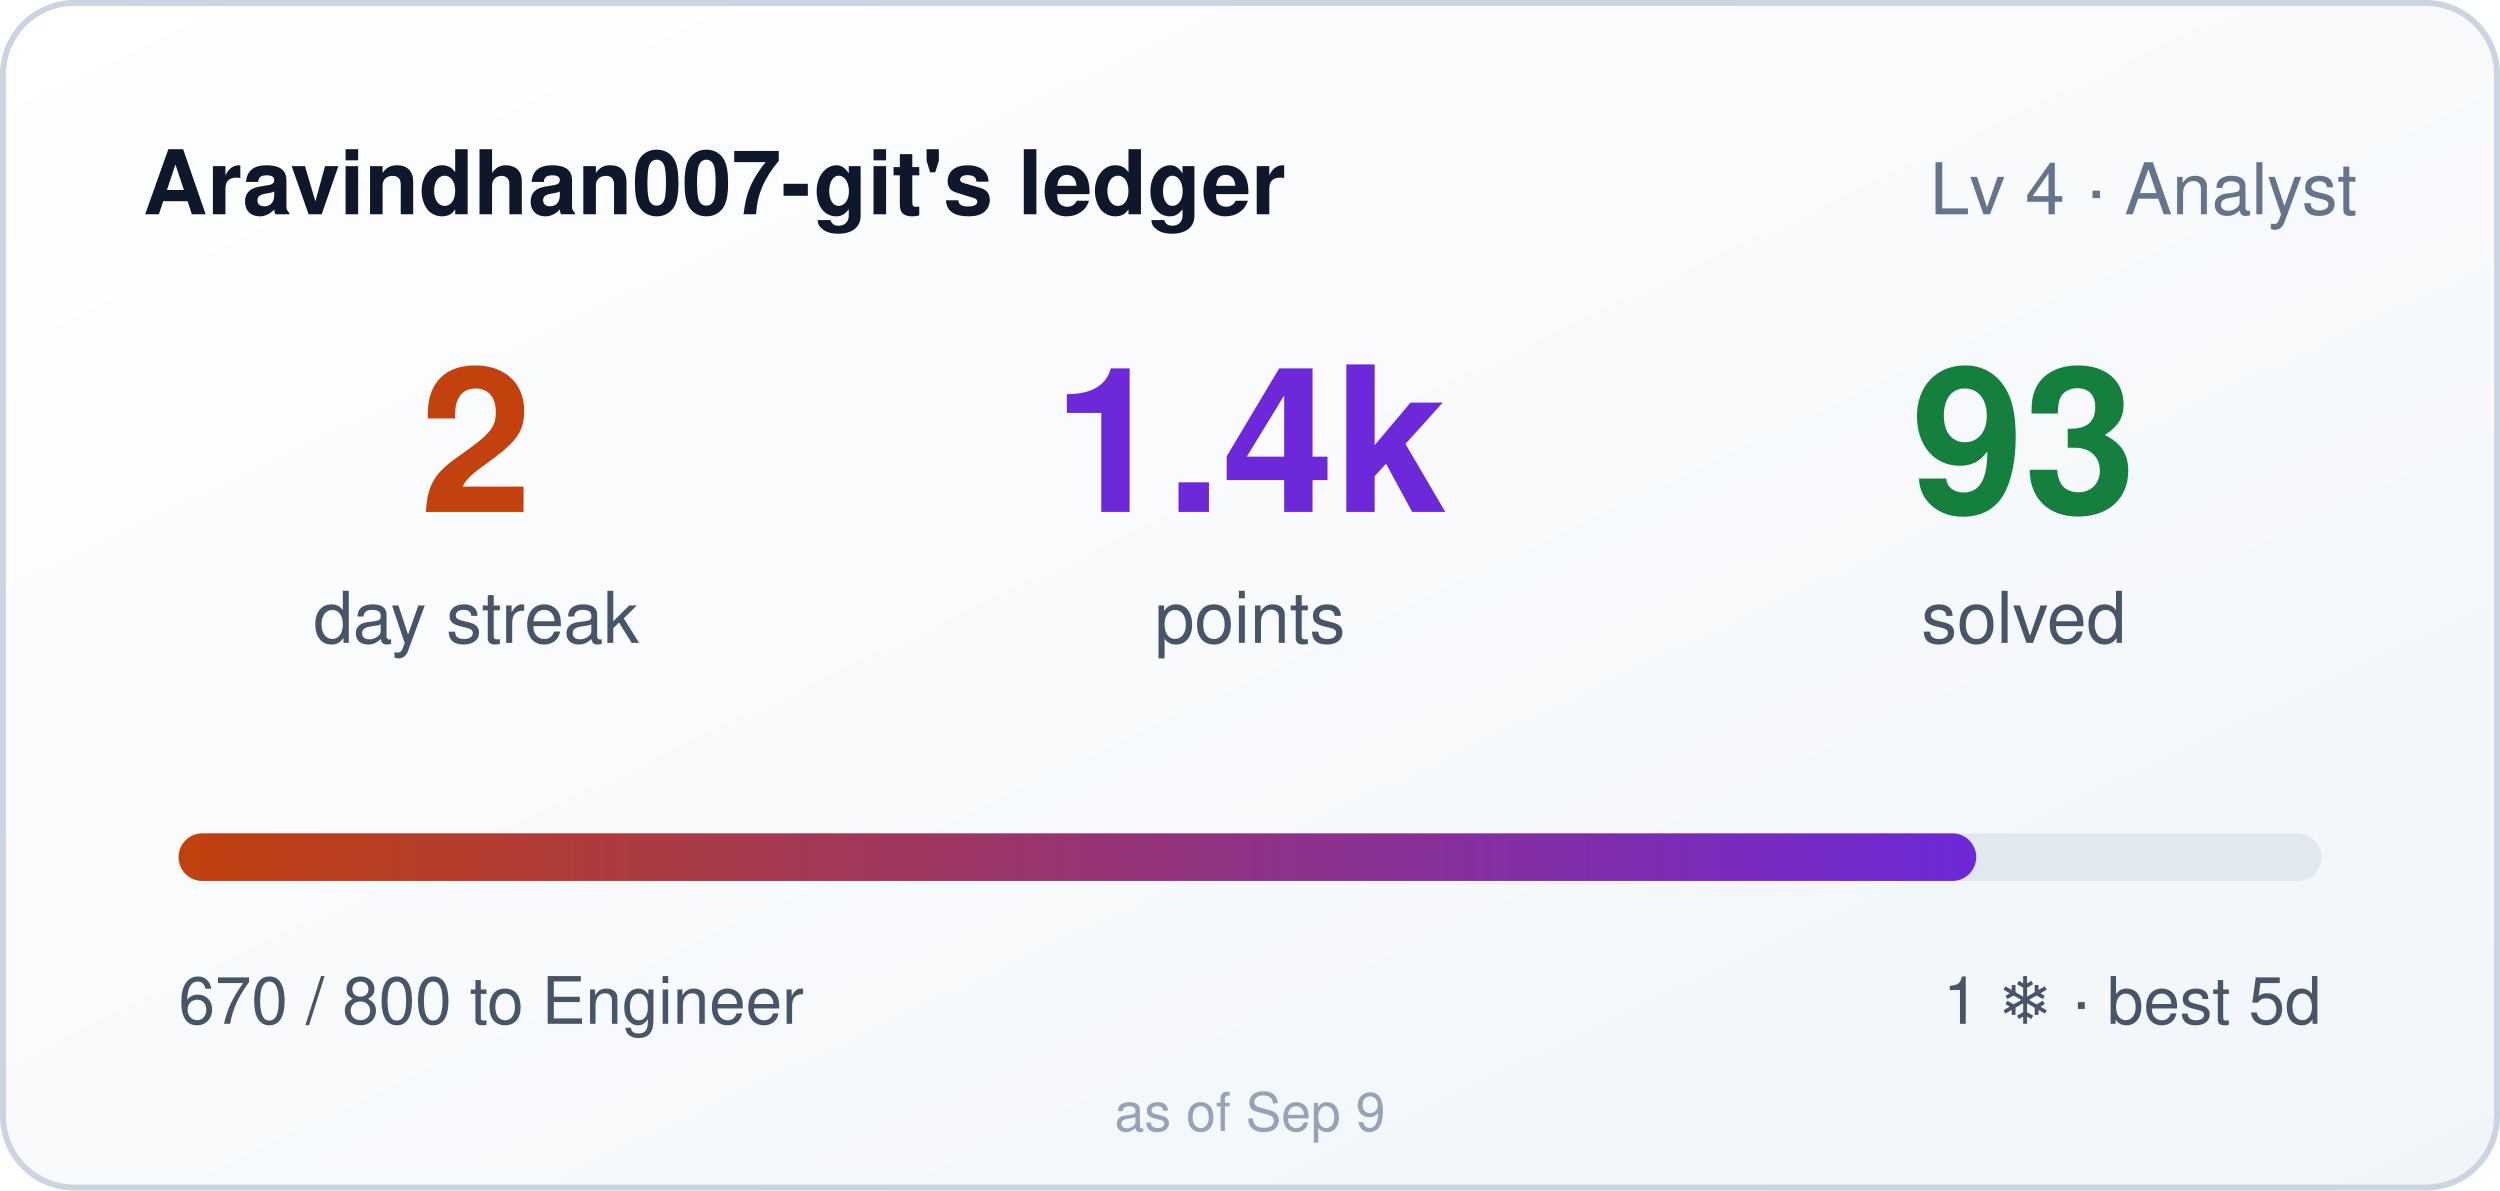
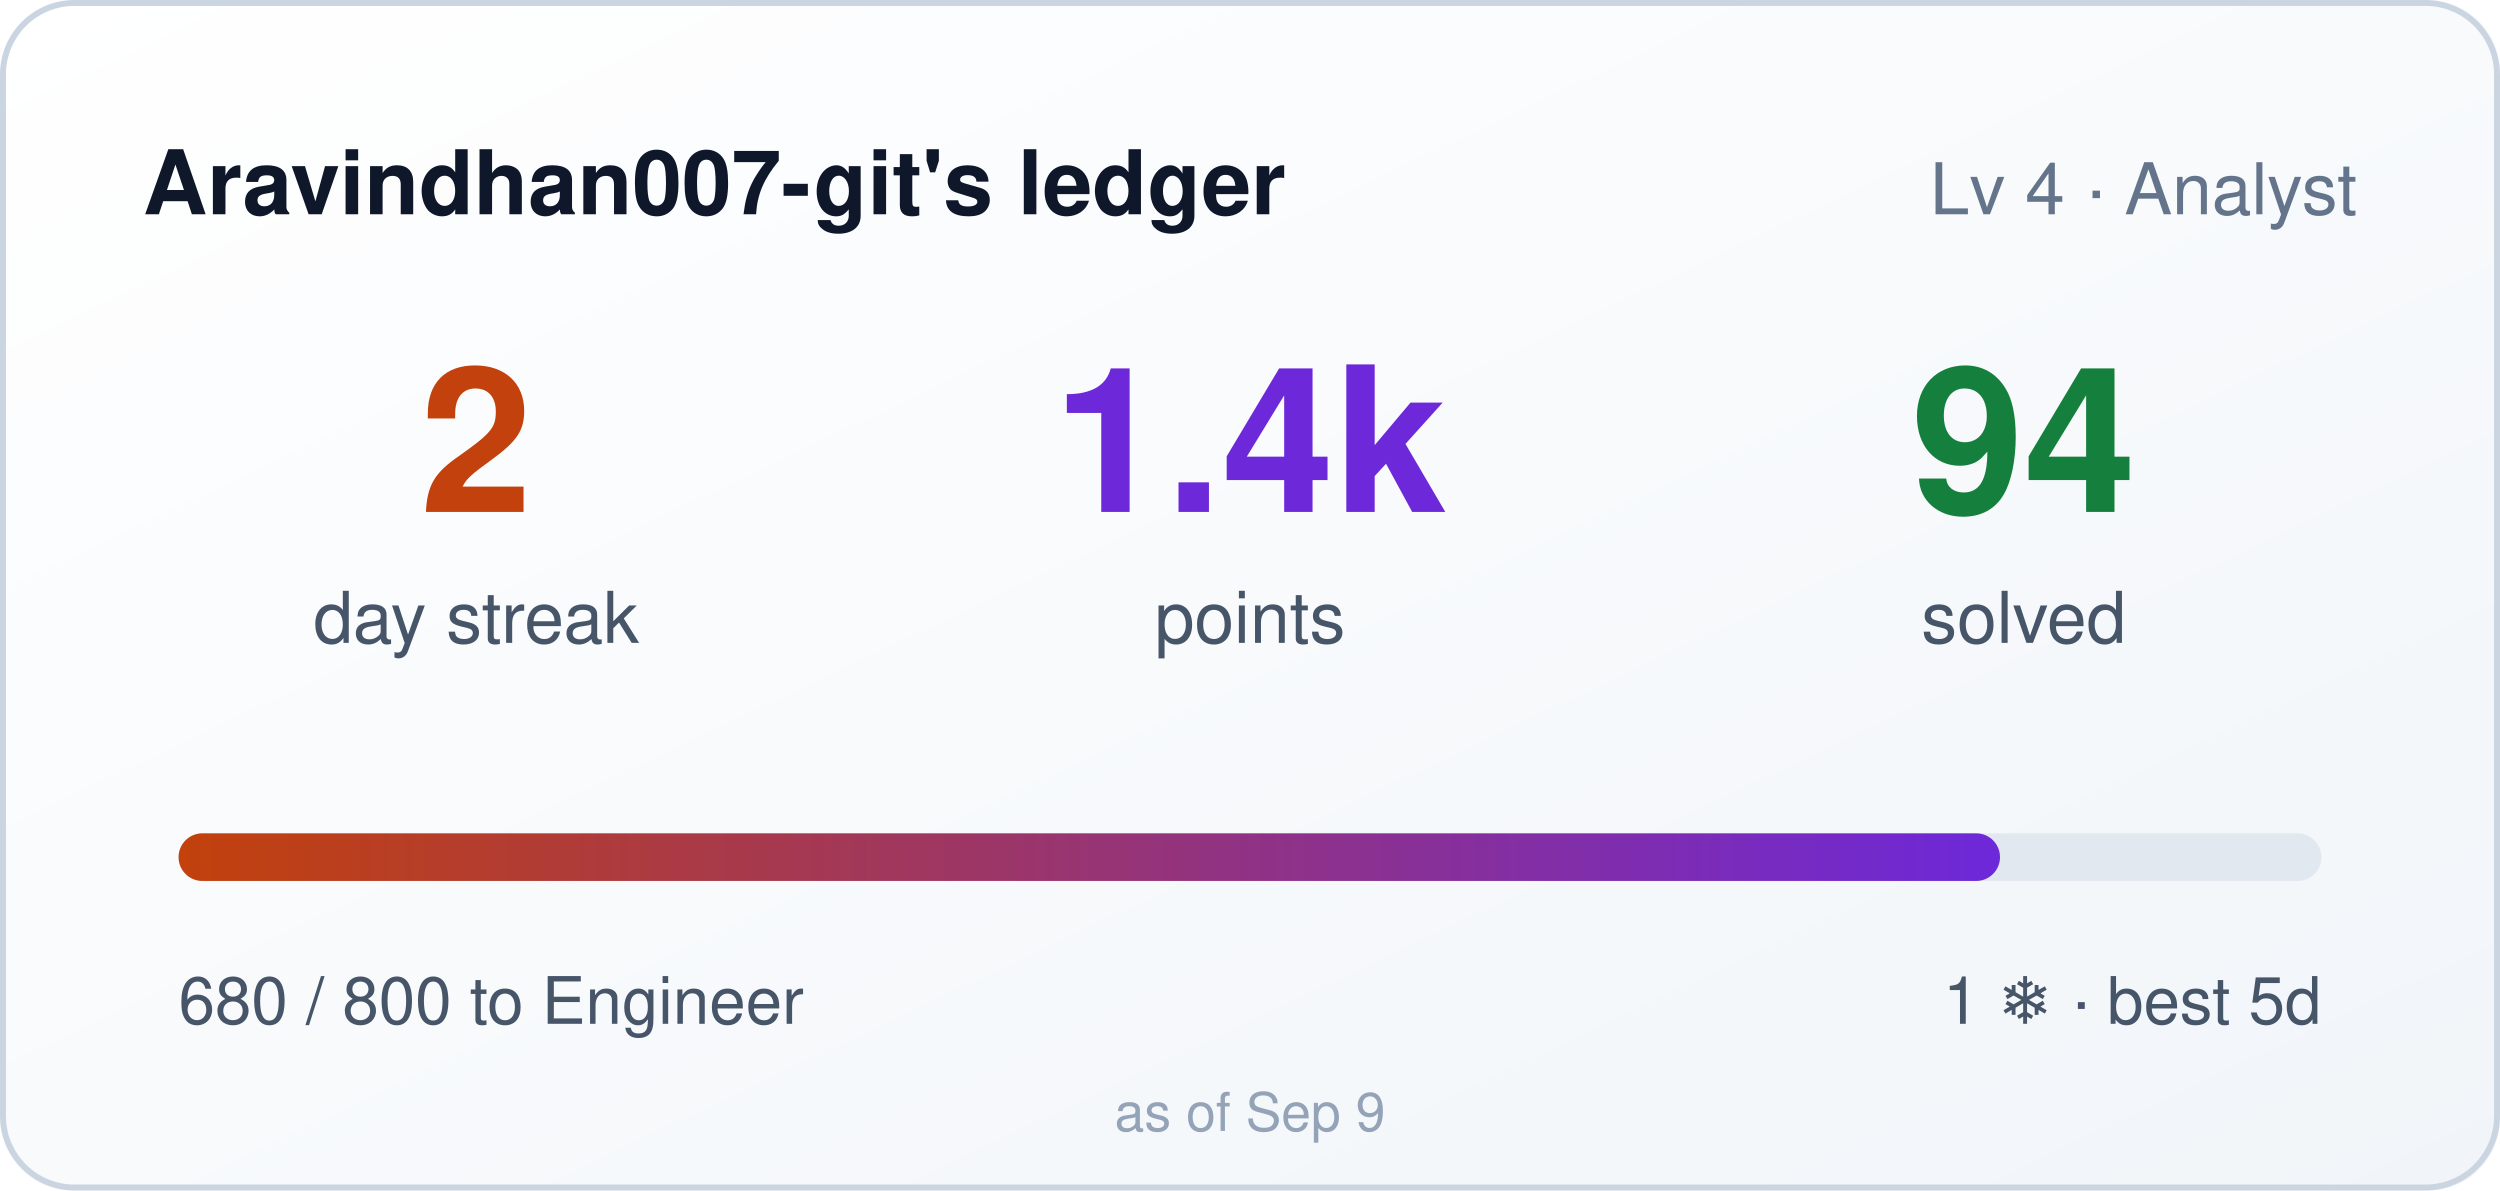
- <svg xmlns="http://www.w3.org/2000/svg" width="420" height="200" role="img" aria-label="Aravindhan007-git's ledger: 2 day streak, 1370 points">
+ <svg xmlns="http://www.w3.org/2000/svg" width="420" height="200" role="img" aria-label="Aravindhan007-git's ledger: 2 day streak, 1380 points">
  <style>
    .bar,.n{transform-box:fill-box}
    .bar{transform-origin:left center}
    @media (prefers-reduced-motion: no-preference){
      .bar{animation:cl-grow .9s cubic-bezier(.22,1,.36,1) both}
      .n{animation:cl-rise .5s ease-out both}
      .n2{animation-delay:.08s}
      .n3{animation-delay:.16s}
    }
    @keyframes cl-grow{from{transform:scaleX(0)}to{transform:scaleX(1)}}
    @keyframes cl-rise{from{opacity:0;transform:translateY(6px)}to{opacity:1;transform:none}}
  </style>
  <defs>
    <linearGradient id="bg" x1="0" y1="0" x2="1" y2="1">
      <stop offset="0" stop-color="#ffffff" />
      <stop offset="1" stop-color="#f1f5f9" />
    </linearGradient>
    <linearGradient id="bar" x1="0" y1="0" x2="1" y2="0">
      <stop offset="0" stop-color="#c2410c" />
      <stop offset="1" stop-color="#6d28d9" />
    </linearGradient>
  </defs>
  <rect width="420" height="200" rx="12" fill="url(#bg)" />
  <rect x="0.5" y="0.5" width="419" height="199" rx="12" fill="none" stroke="#cbd5e1" />
  <text x="24" y="36" fill="#0f172a" font-size="15" font-weight="600" font-family="Segoe UI,Helvetica,Arial,sans-serif">Aravindhan007-git's ledger</text>
  <text x="396" y="36" fill="#64748b" font-size="12" text-anchor="end" font-family="Segoe UI,Helvetica,Arial,sans-serif">Lv 4 · Analyst</text>
  <g font-family="Segoe UI,Helvetica,Arial,sans-serif">
    <text class="n n1" x="80" y="86" fill="#c2410c" font-size="34" font-weight="700" text-anchor="middle">2</text>
    <text x="80" y="108" fill="#475569" font-size="12" text-anchor="middle">day streak</text>
    <text class="n n2" x="210" y="86" fill="#6d28d9" font-size="34" font-weight="700" text-anchor="middle">1.4k</text>
    <text x="210" y="108" fill="#475569" font-size="12" text-anchor="middle">points</text>
-     <text class="n n3" x="340" y="86" fill="#15803d" font-size="34" font-weight="700" text-anchor="middle">93</text>
+     <text class="n n3" x="340" y="86" fill="#15803d" font-size="34" font-weight="700" text-anchor="middle">94</text>
    <text x="340" y="108" fill="#475569" font-size="12" text-anchor="middle">solved</text>
  </g>
  <rect x="30" y="140" width="360" height="8" rx="4" fill="#e2e8f0" />
-   <rect class="bar" x="30" y="140" width="302" height="8" rx="4" fill="url(#bar)" />
-   <text x="30" y="172" fill="#475569" font-size="11" font-family="Segoe UI,Helvetica,Arial,sans-serif">670 / 800 to Engineer</text>
+   <rect class="bar" x="30" y="140" width="306" height="8" rx="4" fill="url(#bar)" />
+   <text x="30" y="172" fill="#475569" font-size="11" font-family="Segoe UI,Helvetica,Arial,sans-serif">680 / 800 to Engineer</text>
  <text x="390" y="172" fill="#475569" font-size="11" text-anchor="end" font-family="Segoe UI,Helvetica,Arial,sans-serif">1 ❄ · best 5d</text>
  <text x="210" y="190" fill="#94a3b8" font-size="9" text-anchor="middle" font-family="Segoe UI,Helvetica,Arial,sans-serif">as of Sep 9</text>
</svg>
